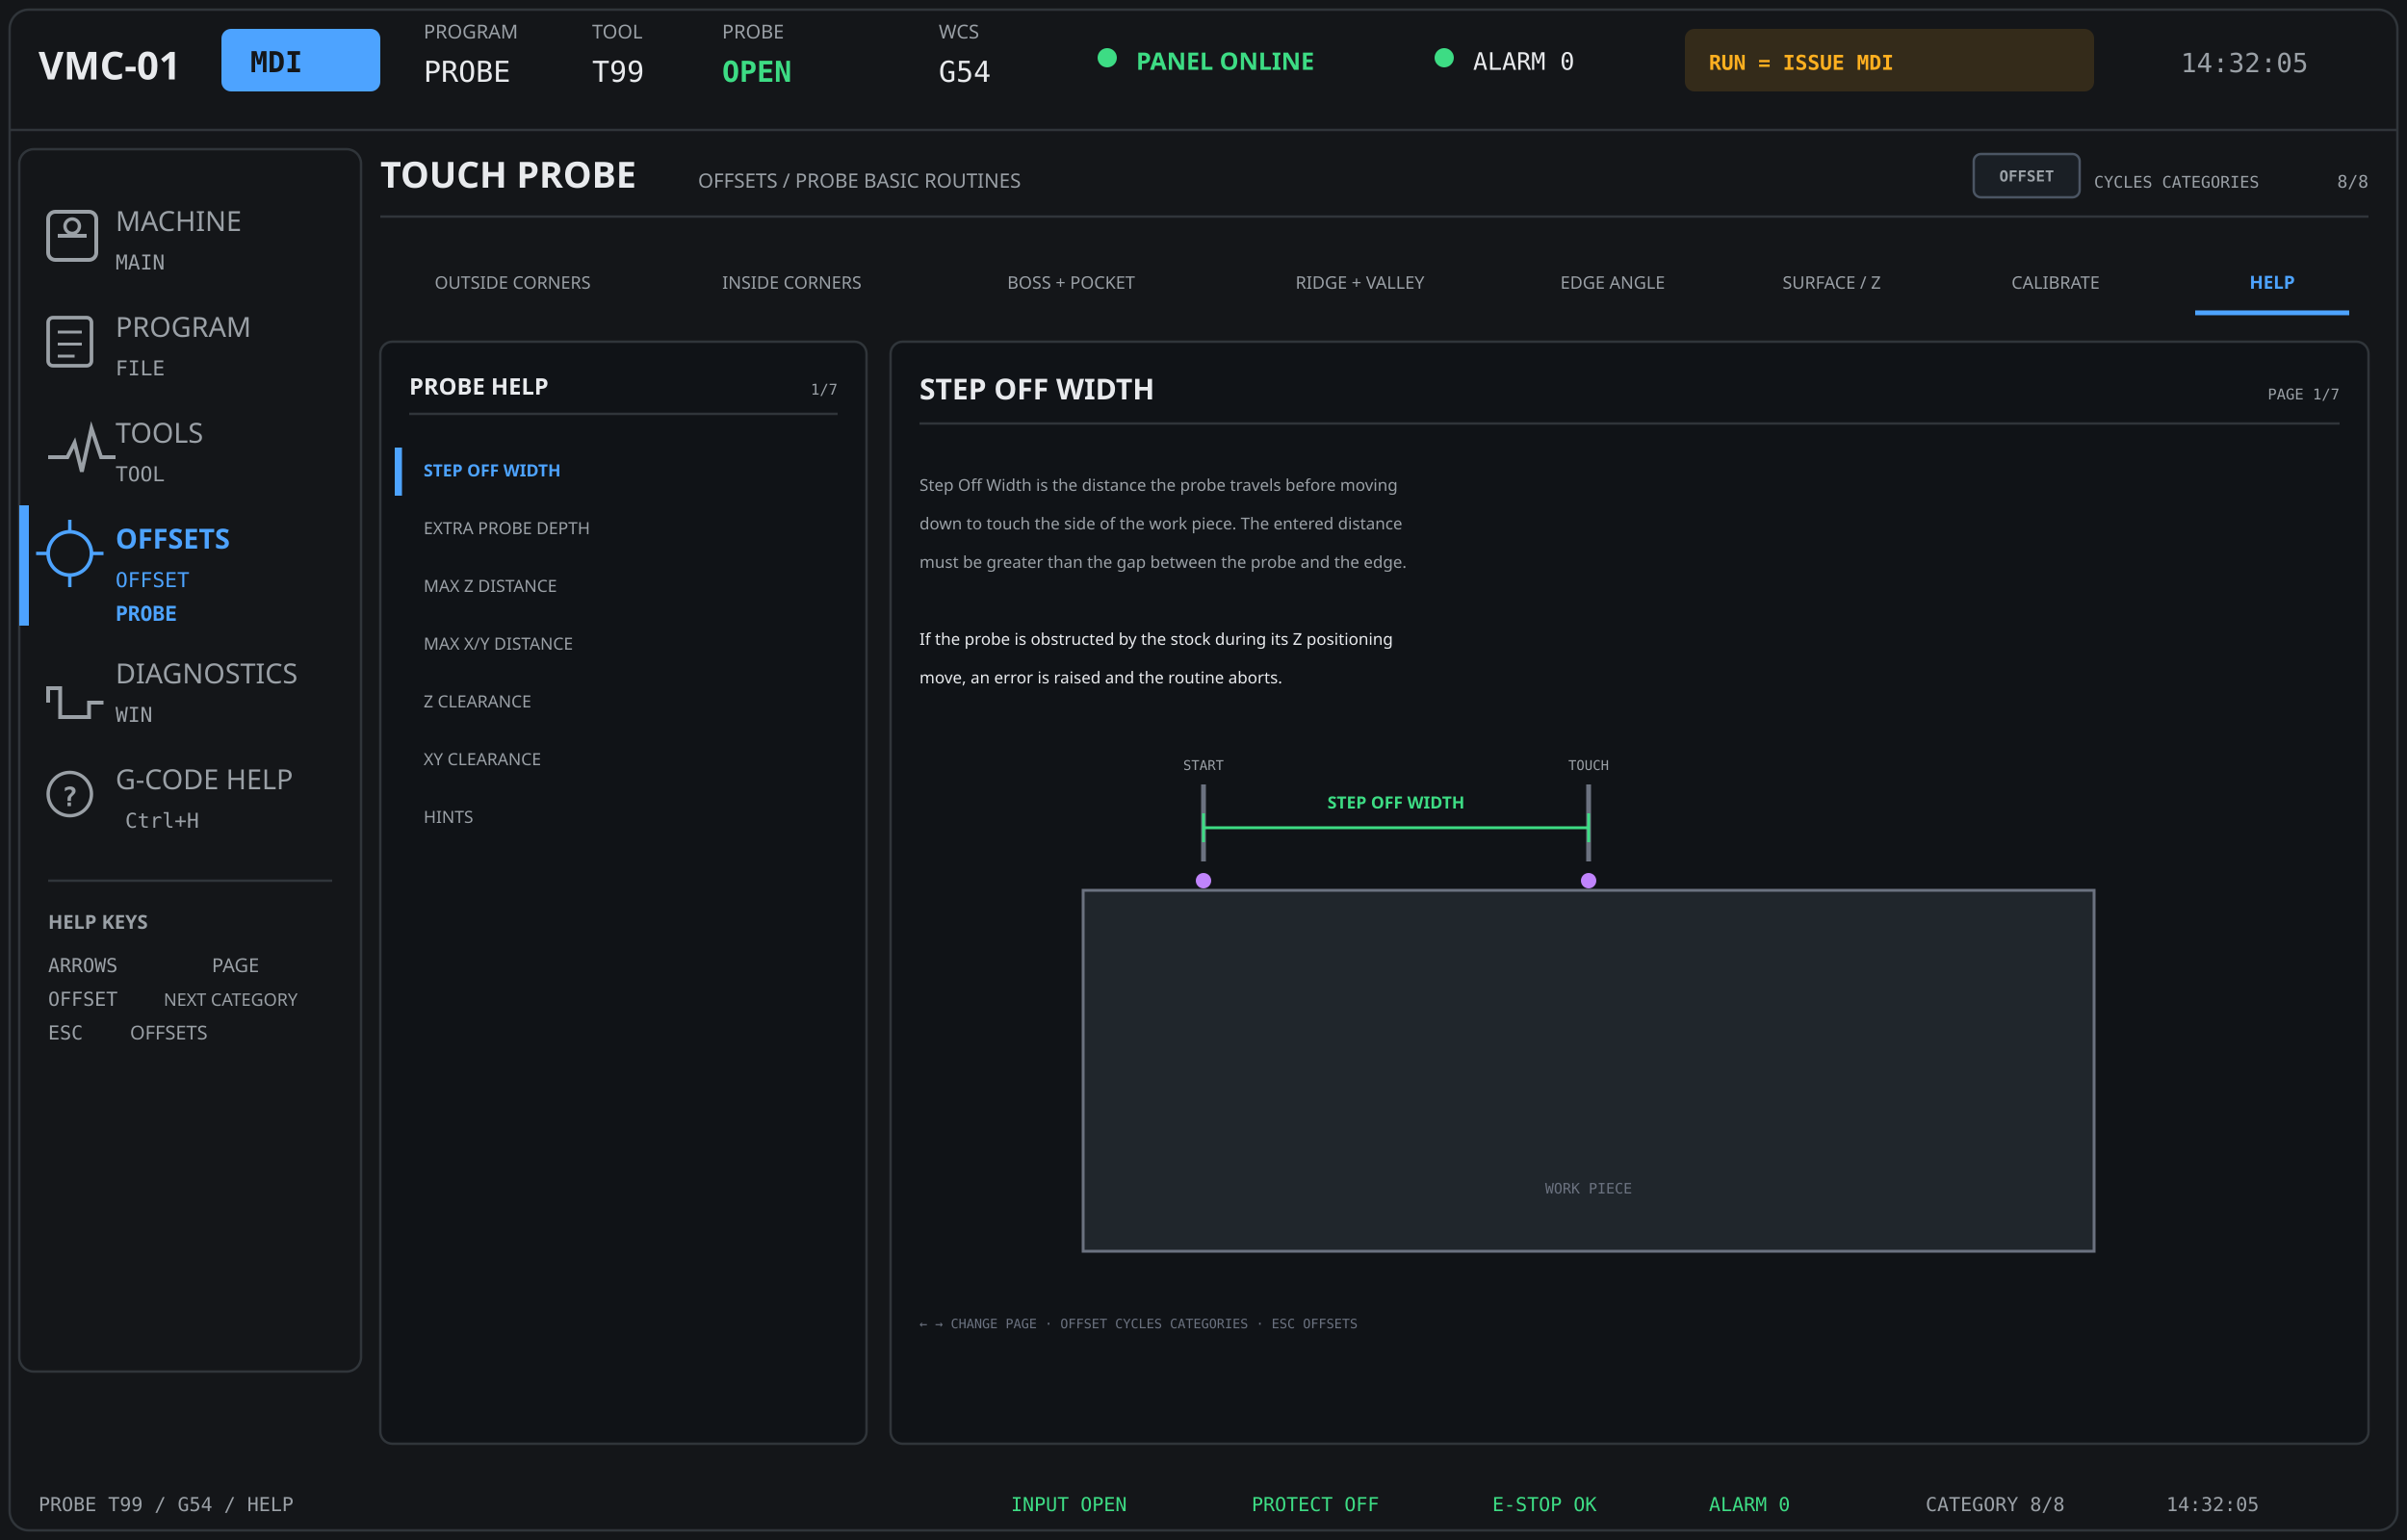
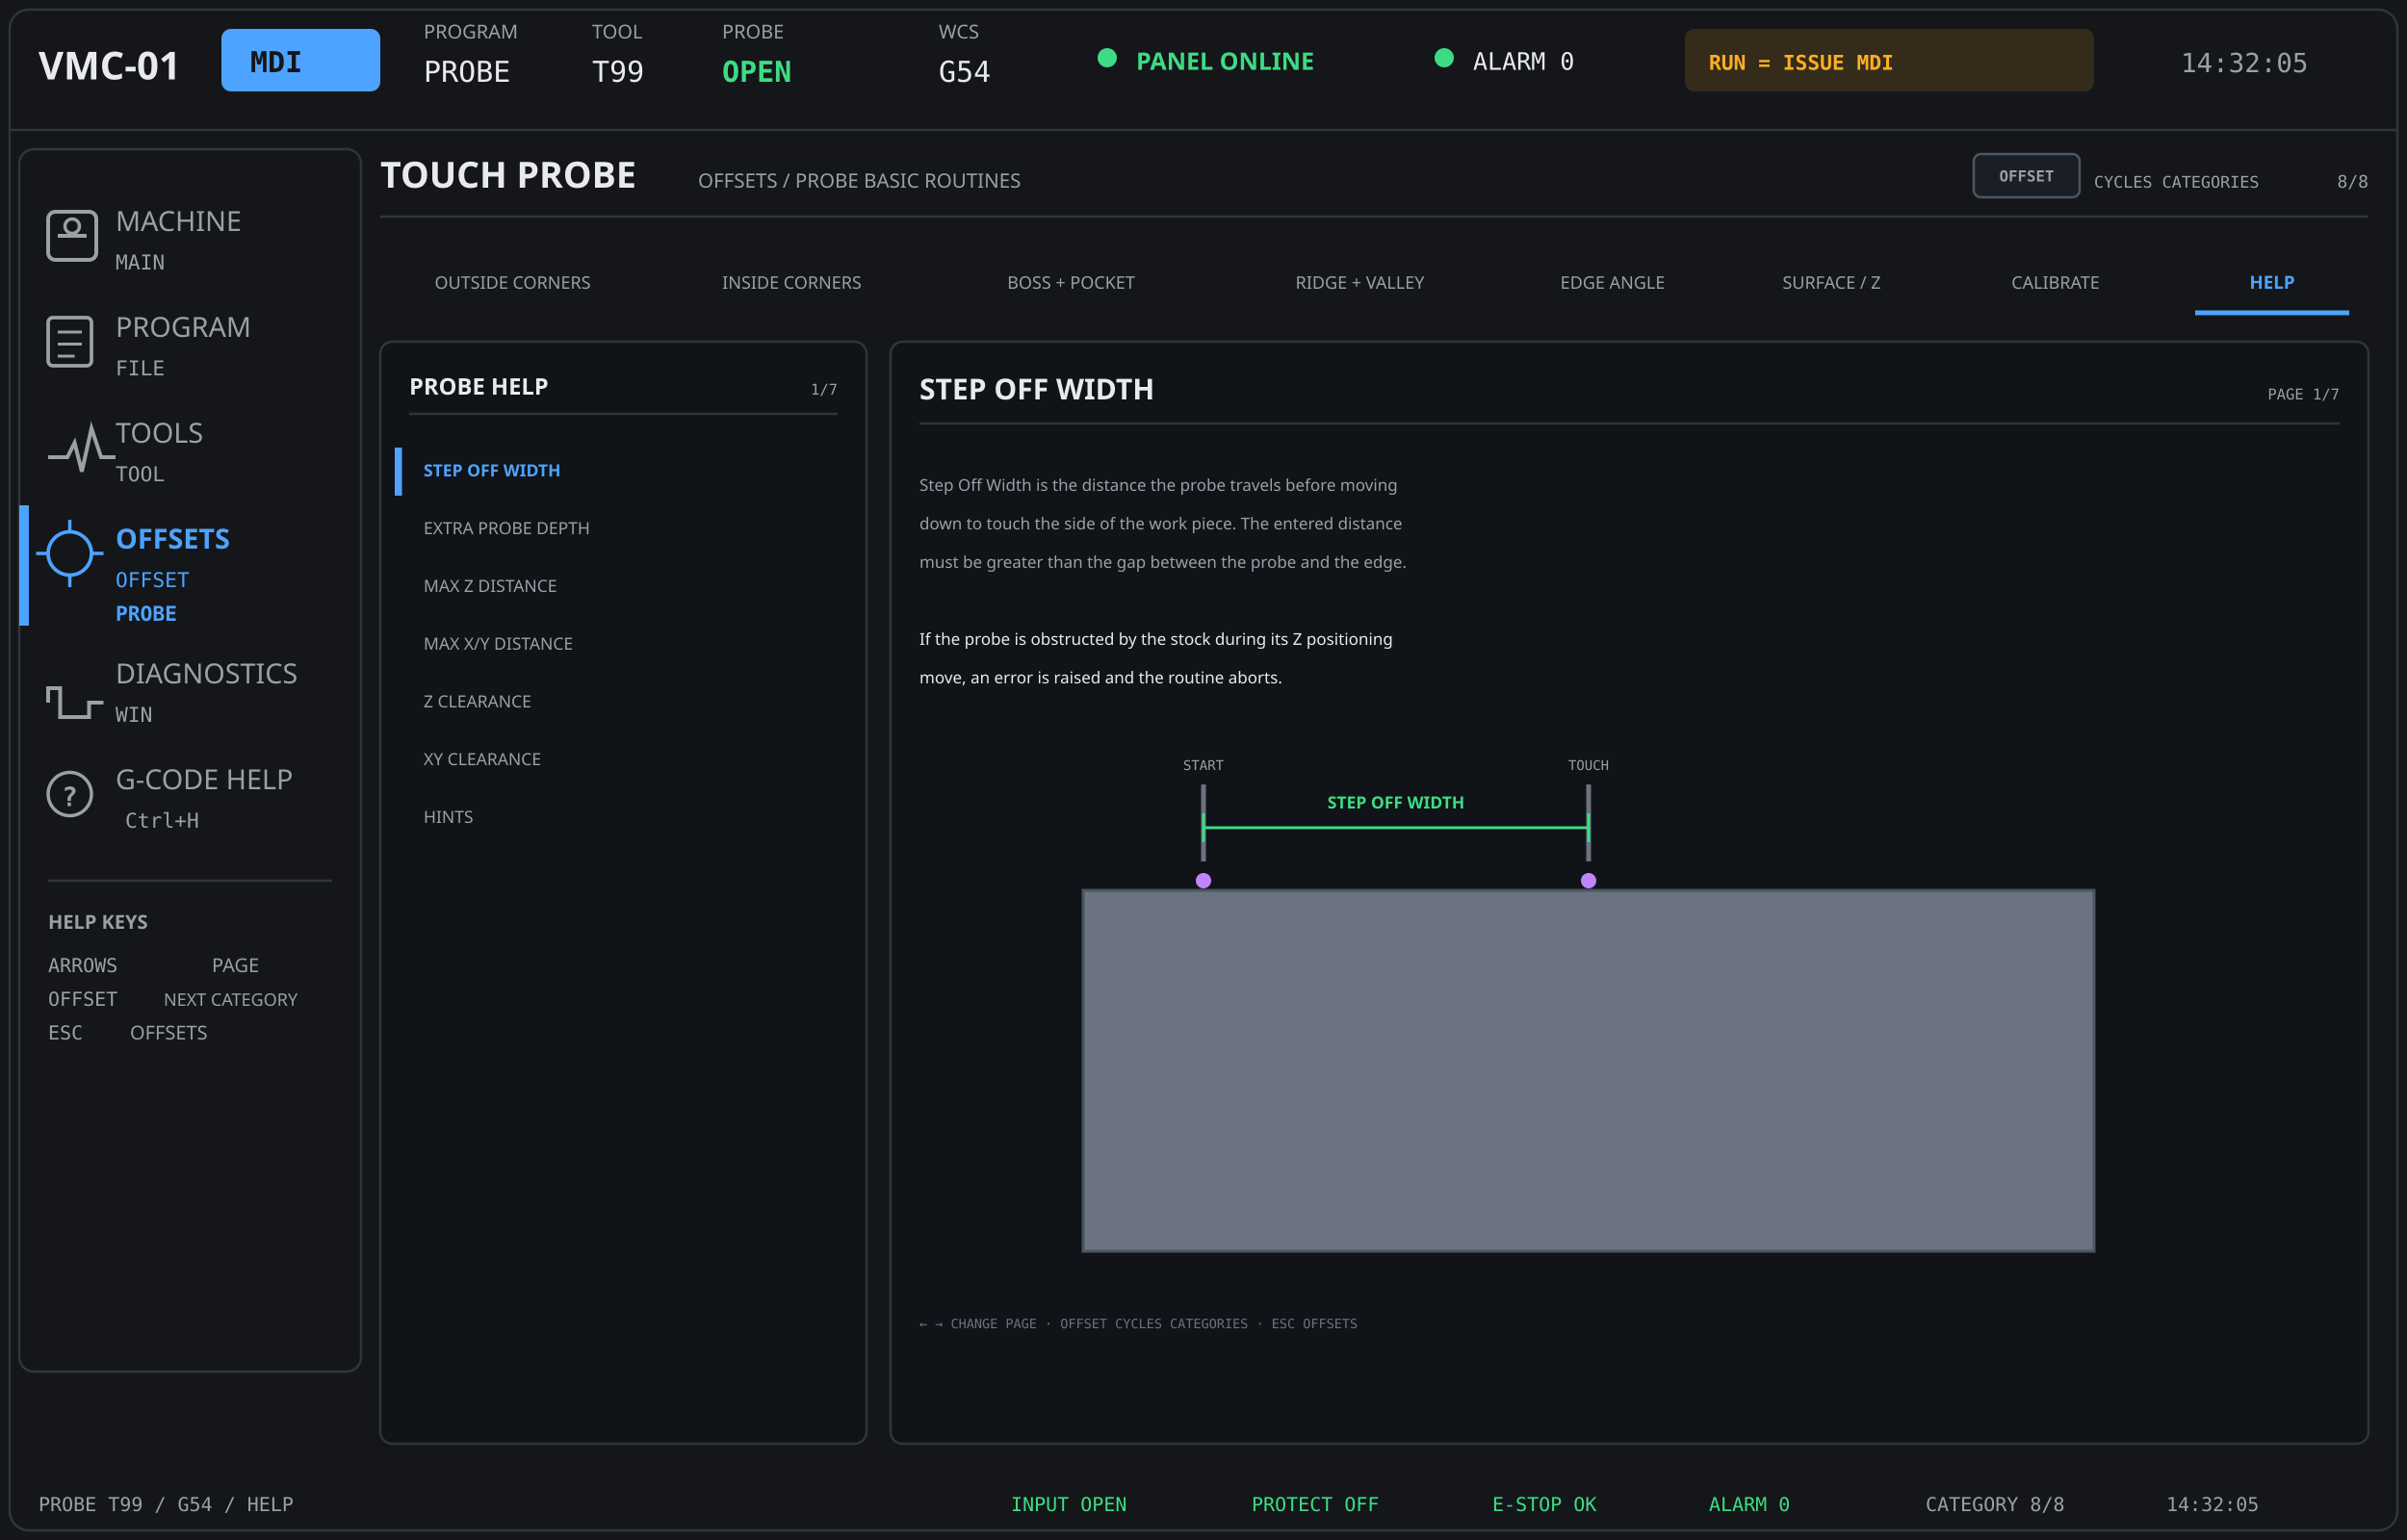
<svg xmlns="http://www.w3.org/2000/svg" viewBox="0 0 1000 640" width="1000" height="640">
  <rect x="0" y="0" width="1000" height="640" rx="0" fill="#141619" stroke="none" stroke-width="1" />
  <rect x="4" y="4" width="992" height="632" rx="8" fill="none" stroke="#30353a" stroke-width="1" />
  <line x1="4" y1="54" x2="996" y2="54" stroke="#30353a" stroke-width="1" />
  <text x="16" y="33" fill="#e8eaed" font-size="16" font-family="sans-serif" font-weight="700" text-anchor="start">VMC-01</text>
  <rect x="92" y="12" width="66" height="26" rx="4" fill="#4da3ff" stroke="none" stroke-width="1" />
  <text x="104" y="30" fill="#141619" font-size="12" font-family="monospace" font-weight="700" text-anchor="start">MDI</text>
  <text x="176" y="16" fill="#9aa0a6" font-size="8" font-family="sans-serif" text-anchor="start">PROGRAM</text>
  <text x="176" y="34" fill="#e8eaed" font-size="12" font-family="monospace" text-anchor="start">PROBE</text>
  <text x="246" y="16" fill="#9aa0a6" font-size="8" font-family="sans-serif" text-anchor="start">TOOL</text>
  <text x="246" y="34" fill="#e8eaed" font-size="12" font-family="monospace" text-anchor="start">T99</text>
  <text x="300" y="16" fill="#9aa0a6" font-size="8" font-family="sans-serif" text-anchor="start">PROBE</text>
  <text x="300" y="34" fill="#3ddc84" font-size="12" font-family="monospace" font-weight="700" text-anchor="start">OPEN</text>
  <text x="390" y="16" fill="#9aa0a6" font-size="8" font-family="sans-serif" text-anchor="start">WCS</text>
  <text x="390" y="34" fill="#e8eaed" font-size="12" font-family="monospace" text-anchor="start">G54</text>
  <circle cx="460" cy="24" r="4" fill="#3ddc84" />
  <text x="472" y="29" fill="#3ddc84" font-size="10" font-family="sans-serif" font-weight="700" text-anchor="start">PANEL ONLINE</text>
  <circle cx="600" cy="24" r="4" fill="#3ddc84" />
  <text x="612" y="29" fill="#e8eaed" font-size="10" font-family="monospace" text-anchor="start">ALARM 0</text>
  <rect x="700" y="12" width="170" height="26" rx="4" fill="#ffb020" stroke="none" stroke-width="0" opacity="0.14" />
  <text x="710" y="29" fill="#ffb020" font-size="8.5" font-family="monospace" font-weight="700" text-anchor="start">RUN = ISSUE MDI</text>
  <text x="906" y="30" fill="#9aa0a6" font-size="11" font-family="monospace" text-anchor="start">14:32:05</text>
  <rect x="8" y="62" width="142" height="508" rx="6" fill="#141619" stroke="#30353a" stroke-width="1" />
  <rect x="20" y="88" width="20" height="20" rx="3" fill="none" stroke="#9aa0a6" stroke-width="1.6" />
  <line x1="24" y1="98" x2="36" y2="98" stroke="#9aa0a6" stroke-width="1.6" />
  <circle cx="30" cy="94" r="3" fill="none" stroke="#9aa0a6" stroke-width="1.4" />
  <text x="48" y="96" fill="#9aa0a6" font-size="11.5" font-family="sans-serif" text-anchor="start">MACHINE</text>
  <text x="48" y="112" fill="#9aa0a6" font-size="8.5" font-family="monospace" text-anchor="start">MAIN</text>
  <rect x="20" y="132" width="18" height="20" rx="2" fill="none" stroke="#9aa0a6" stroke-width="1.5" />
  <line x1="24" y1="138" x2="34" y2="138" stroke="#9aa0a6" stroke-width="1.2" />
  <line x1="24" y1="143" x2="34" y2="143" stroke="#9aa0a6" stroke-width="1.2" />
  <line x1="24" y1="148" x2="31" y2="148" stroke="#9aa0a6" stroke-width="1.2" />
  <text x="48" y="140" fill="#9aa0a6" font-size="11.5" font-family="sans-serif" text-anchor="start">PROGRAM</text>
  <text x="48" y="156" fill="#9aa0a6" font-size="8.5" font-family="monospace" text-anchor="start">FILE</text>
  <path d="M20 190 L28 190 L31 184 L34 196 L38 178 L42 190 L48 190" fill="none" stroke="#9aa0a6" stroke-width="1.6" />
  <text x="48" y="184" fill="#9aa0a6" font-size="11.5" font-family="sans-serif" text-anchor="start">TOOLS</text>
  <text x="48" y="200" fill="#9aa0a6" font-size="8.5" font-family="monospace" text-anchor="start">TOOL</text>
  <rect x="8" y="210" width="4" height="50" rx="0" fill="#4da3ff" stroke="none" stroke-width="0" />
  <circle cx="29" cy="230" r="9" fill="none" stroke="#4da3ff" stroke-width="1.5" />
  <line x1="29" y1="216" x2="29" y2="221" stroke="#4da3ff" stroke-width="1.4" />
  <line x1="29" y1="239" x2="29" y2="244" stroke="#4da3ff" stroke-width="1.4" />
  <line x1="15" y1="230" x2="20" y2="230" stroke="#4da3ff" stroke-width="1.4" />
  <line x1="38" y1="230" x2="43" y2="230" stroke="#4da3ff" stroke-width="1.4" />
  <text x="48" y="228" fill="#4da3ff" font-size="11.5" font-family="sans-serif" font-weight="700" text-anchor="start">OFFSETS</text>
  <text x="48" y="244" fill="#4da3ff" font-size="8.5" font-family="monospace" text-anchor="start">OFFSET</text>
  <text x="48" y="258" fill="#4da3ff" font-size="8.5" font-family="monospace" font-weight="700" text-anchor="start">PROBE</text>
  <path d="M20 292 L20 286 L25 286 L25 298 L37 298 L37 292 L43 292" fill="none" stroke="#9aa0a6" stroke-width="1.6" />
  <text x="48" y="284" fill="#9aa0a6" font-size="11.5" font-family="sans-serif" text-anchor="start">DIAGNOSTICS</text>
  <text x="48" y="300" fill="#9aa0a6" font-size="8.5" font-family="monospace" text-anchor="start">WIN</text>
  <circle cx="29" cy="330" r="9" fill="none" stroke="#9aa0a6" stroke-width="1.4" />
  <text x="29" y="335" fill="#9aa0a6" font-size="11" font-family="monospace" font-weight="700" text-anchor="middle">?</text>
  <text x="48" y="328" fill="#9aa0a6" font-size="11.5" font-family="sans-serif" text-anchor="start">G-CODE HELP</text>
  <text x="52" y="344" fill="#9aa0a6" font-size="8.5" font-family="monospace" text-anchor="start">Ctrl+H</text>
  <line x1="20" y1="366" x2="138" y2="366" stroke="#30353a" stroke-width="1" />
  <text x="20" y="386" fill="#9aa0a6" font-size="8" font-family="sans-serif" font-weight="700" text-anchor="start">HELP KEYS</text>
  <text x="20" y="404" fill="#9aa0a6" font-size="8" font-family="monospace" text-anchor="start">ARROWS</text>
  <text x="88" y="404" fill="#9aa0a6" font-size="8" font-family="sans-serif" text-anchor="start">PAGE</text>
  <text x="20" y="418" fill="#9aa0a6" font-size="8" font-family="monospace" text-anchor="start">OFFSET</text>
  <text x="68" y="418" fill="#9aa0a6" font-size="7.2" font-family="sans-serif" text-anchor="start">NEXT CATEGORY</text>
  <text x="20" y="432" fill="#9aa0a6" font-size="8" font-family="monospace" text-anchor="start">ESC</text>
  <text x="54" y="432" fill="#9aa0a6" font-size="8" font-family="sans-serif" text-anchor="start">OFFSETS</text>
  <text x="158" y="78" fill="#e8eaed" font-size="15" font-family="sans-serif" font-weight="700" text-anchor="start">TOUCH PROBE</text>
  <text x="290" y="78" fill="#9aa0a6" font-size="8.2" font-family="sans-serif" text-anchor="start">OFFSETS / PROBE BASIC ROUTINES</text>
  <rect x="820" y="64" width="44" height="18" rx="3" fill="#1a1f25" stroke="#4b5563" stroke-width="1" />
  <text x="842.0" y="75.4" fill="#9aa0a6" font-size="6.3" font-family="monospace" font-weight="700" text-anchor="middle">OFFSET</text>
  <text x="870" y="78" fill="#9aa0a6" font-size="6.7" font-family="monospace" text-anchor="start">CYCLES CATEGORIES</text>
  <text x="984" y="78" fill="#9aa0a6" font-size="7.2" font-family="monospace" text-anchor="end">8/8</text>
  <line x1="158" y1="90" x2="984" y2="90" stroke="#30353a" stroke-width="1" />
  <text x="213.0" y="120" fill="#9aa0a6" font-size="7.2" font-family="sans-serif" text-anchor="middle">OUTSIDE CORNERS</text>
  <text x="329.0" y="120" fill="#9aa0a6" font-size="7.2" font-family="sans-serif" text-anchor="middle">INSIDE CORNERS</text>
  <text x="445.0" y="120" fill="#9aa0a6" font-size="7.2" font-family="sans-serif" text-anchor="middle">BOSS + POCKET</text>
  <text x="565.0" y="120" fill="#9aa0a6" font-size="7.2" font-family="sans-serif" text-anchor="middle">RIDGE + VALLEY</text>
  <text x="670.0" y="120" fill="#9aa0a6" font-size="7.2" font-family="sans-serif" text-anchor="middle">EDGE ANGLE</text>
  <text x="761.0" y="120" fill="#9aa0a6" font-size="7.2" font-family="sans-serif" text-anchor="middle">SURFACE / Z</text>
  <text x="854.0" y="120" fill="#9aa0a6" font-size="7.2" font-family="sans-serif" text-anchor="middle">CALIBRATE</text>
  <text x="944.0" y="120" fill="#4da3ff" font-size="7.5" font-family="sans-serif" font-weight="700" text-anchor="middle">HELP</text>
  <line x1="912" y1="130" x2="976" y2="130" stroke="#4da3ff" stroke-width="2" />
  <rect x="158" y="142" width="202" height="458" rx="5" fill="#101317" stroke="#30353a" stroke-width="1" />
  <text x="170" y="164" fill="#e8eaed" font-size="9.5" font-family="sans-serif" font-weight="700" text-anchor="start">PROBE HELP</text>
  <text x="348" y="164" fill="#9aa0a6" font-size="6.2" font-family="monospace" text-anchor="end">1/7</text>
  <line x1="170" y1="172" x2="348" y2="172" stroke="#30353a" stroke-width="1" />
  <rect x="164" y="186" width="3" height="20" rx="0" fill="#4da3ff" stroke="none" stroke-width="0" />
  <text x="176" y="198" fill="#4da3ff" font-size="7.0" font-family="sans-serif" font-weight="700" text-anchor="start">STEP OFF WIDTH</text>
  <text x="176" y="222" fill="#9aa0a6" font-size="7.0" font-family="sans-serif" text-anchor="start">EXTRA PROBE DEPTH</text>
  <text x="176" y="246" fill="#9aa0a6" font-size="7.0" font-family="sans-serif" text-anchor="start">MAX Z DISTANCE</text>
  <text x="176" y="270" fill="#9aa0a6" font-size="7.0" font-family="sans-serif" text-anchor="start">MAX X/Y DISTANCE</text>
  <text x="176" y="294" fill="#9aa0a6" font-size="7.0" font-family="sans-serif" text-anchor="start">Z CLEARANCE</text>
  <text x="176" y="318" fill="#9aa0a6" font-size="7.0" font-family="sans-serif" text-anchor="start">XY CLEARANCE</text>
  <text x="176" y="342" fill="#9aa0a6" font-size="7.0" font-family="sans-serif" text-anchor="start">HINTS</text>
  <rect x="370" y="142" width="614" height="458" rx="5" fill="#101317" stroke="#30353a" stroke-width="1" />
  <text x="382" y="166" fill="#e8eaed" font-size="12" font-family="sans-serif" font-weight="700" text-anchor="start">STEP OFF WIDTH</text>
  <text x="972" y="166" fill="#9aa0a6" font-size="6.2" font-family="monospace" text-anchor="end">PAGE 1/7</text>
  <line x1="382" y1="176" x2="972" y2="176" stroke="#30353a" stroke-width="1" />
  <text x="382" y="204" fill="#9aa0a6" font-size="6.8" font-family="sans-serif" text-anchor="start">Step Off Width is the distance the probe travels before moving</text>
  <text x="382" y="220" fill="#9aa0a6" font-size="6.8" font-family="sans-serif" text-anchor="start">down to touch the side of the work piece. The entered distance</text>
  <text x="382" y="236" fill="#9aa0a6" font-size="6.8" font-family="sans-serif" text-anchor="start">must be greater than the gap between the probe and the edge.</text>
  <text x="382" y="252" fill="#9aa0a6" font-size="6.8" font-family="sans-serif" text-anchor="start" />
  <text x="382" y="268" fill="#e8eaed" font-size="6.8" font-family="sans-serif" text-anchor="start">If the probe is obstructed by the stock during its Z positioning</text>
  <text x="382" y="284" fill="#e8eaed" font-size="6.8" font-family="sans-serif" text-anchor="start">move, an error is raised and the routine aborts.</text>
-   <rect x="450" y="370" width="420" height="150" fill="#20262c" stroke="#6b7280" stroke-width="1.2" />
+   <rect x="450" y="370" width="420" height="150" fill="#6b7280" stroke="#4b5563" stroke-width="1.2" />
  <text x="660" y="496" fill="#6b7280" font-size="6.0" font-family="monospace" text-anchor="middle">WORK PIECE</text>
  <line x1="500" y1="326" x2="500" y2="358" stroke="#6b7280" stroke-width="2" />
  <circle cx="500" cy="366" r="3.2" fill="#c084fc" />
  <text x="500" y="320" fill="#9aa0a6" font-size="5.6" font-family="monospace" text-anchor="middle">START</text>
  <line x1="660" y1="326" x2="660" y2="358" stroke="#6b7280" stroke-width="2" />
  <circle cx="660" cy="366" r="3.2" fill="#c084fc" />
  <text x="660" y="320" fill="#9aa0a6" font-size="5.6" font-family="monospace" text-anchor="middle">TOUCH</text>
  <line x1="500" y1="344" x2="660" y2="344" stroke="#3ddc84" stroke-width="1.2" />
  <line x1="500" y1="338" x2="500" y2="350" stroke="#3ddc84" stroke-width="1.2" />
  <line x1="660" y1="338" x2="660" y2="350" stroke="#3ddc84" stroke-width="1.2" />
  <text x="580" y="336" fill="#3ddc84" font-size="7.0" font-family="sans-serif" font-weight="700" text-anchor="middle">STEP OFF WIDTH</text>
  <text x="382" y="552" fill="#6b7280" font-size="5.4" font-family="monospace" text-anchor="start">← → CHANGE PAGE  ·  OFFSET CYCLES CATEGORIES  ·  ESC OFFSETS</text>
  <text x="16" y="628" fill="#9aa0a6" font-size="8" font-family="monospace" text-anchor="start">PROBE T99 / G54 / HELP</text>
  <text x="420" y="628" fill="#3ddc84" font-size="8" font-family="monospace" text-anchor="start">INPUT OPEN</text>
  <text x="520" y="628" fill="#3ddc84" font-size="8" font-family="monospace" text-anchor="start">PROTECT OFF</text>
  <text x="620" y="628" fill="#3ddc84" font-size="8" font-family="monospace" text-anchor="start">E-STOP OK</text>
  <text x="710" y="628" fill="#3ddc84" font-size="8" font-family="monospace" text-anchor="start">ALARM 0</text>
  <text x="800" y="628" fill="#9aa0a6" font-size="8" font-family="monospace" text-anchor="start">CATEGORY 8/8</text>
  <text x="900" y="628" fill="#9aa0a6" font-size="8" font-family="monospace" text-anchor="start">14:32:05</text>
</svg>
